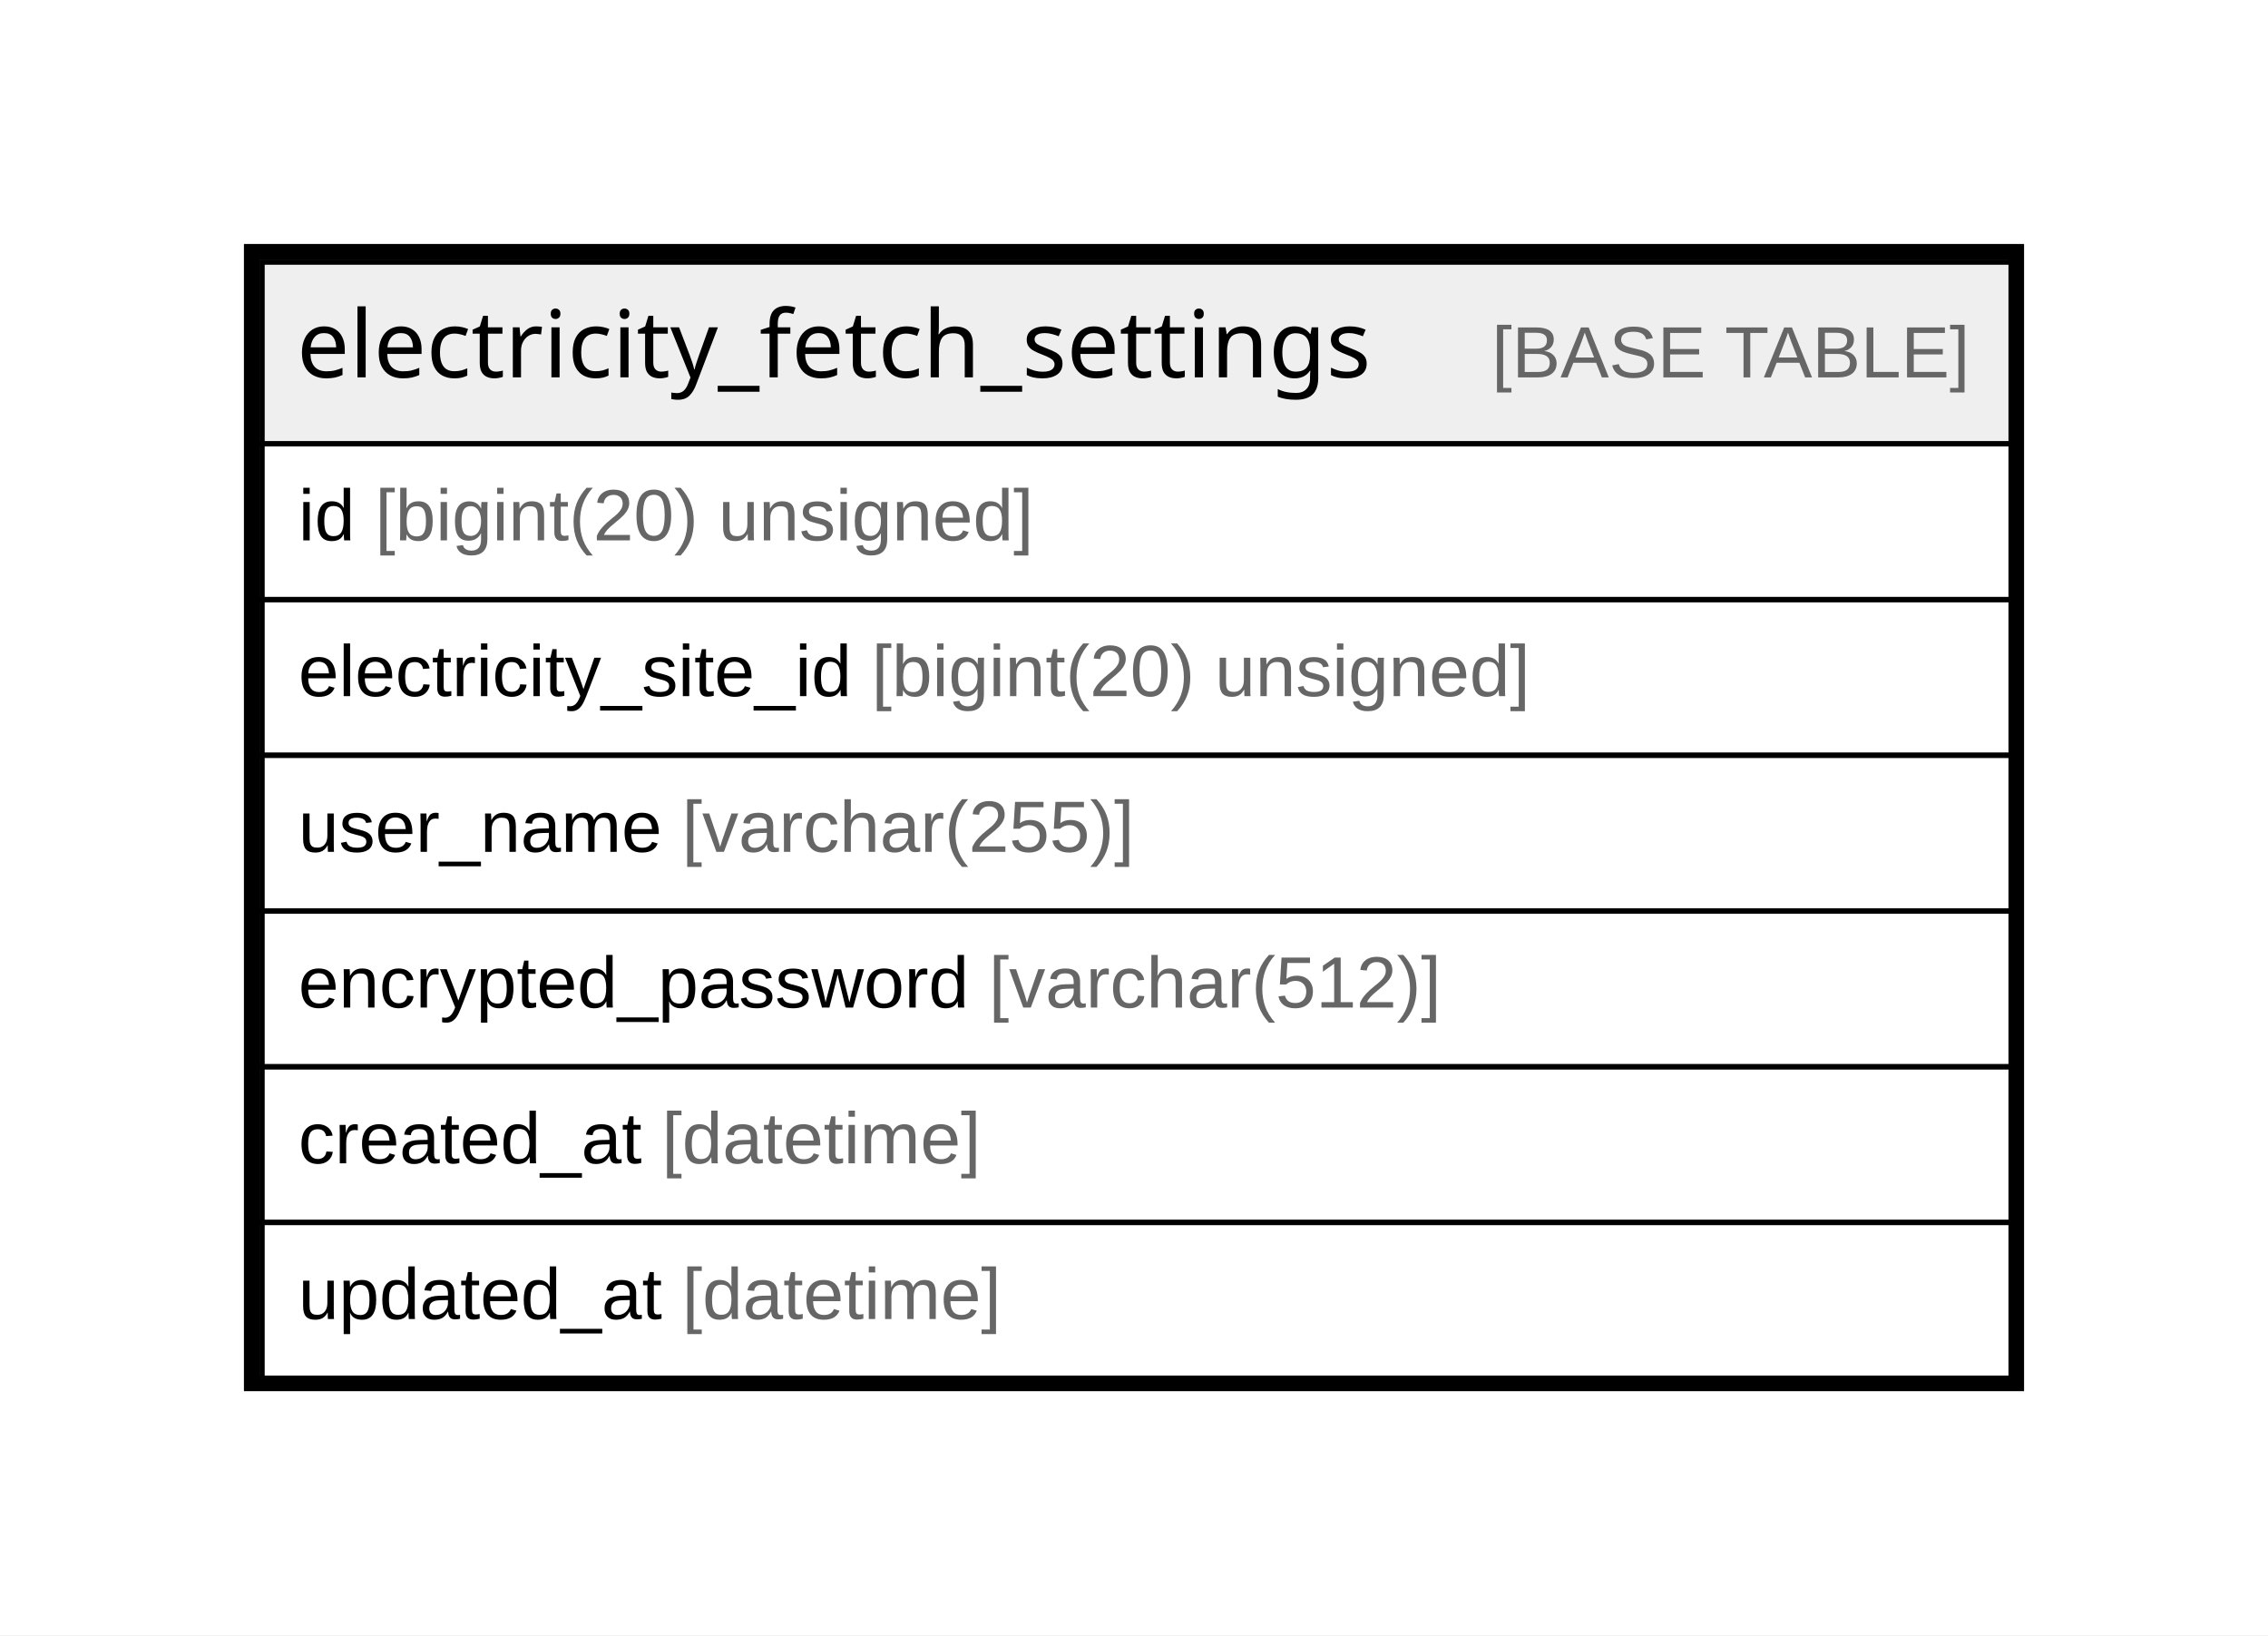
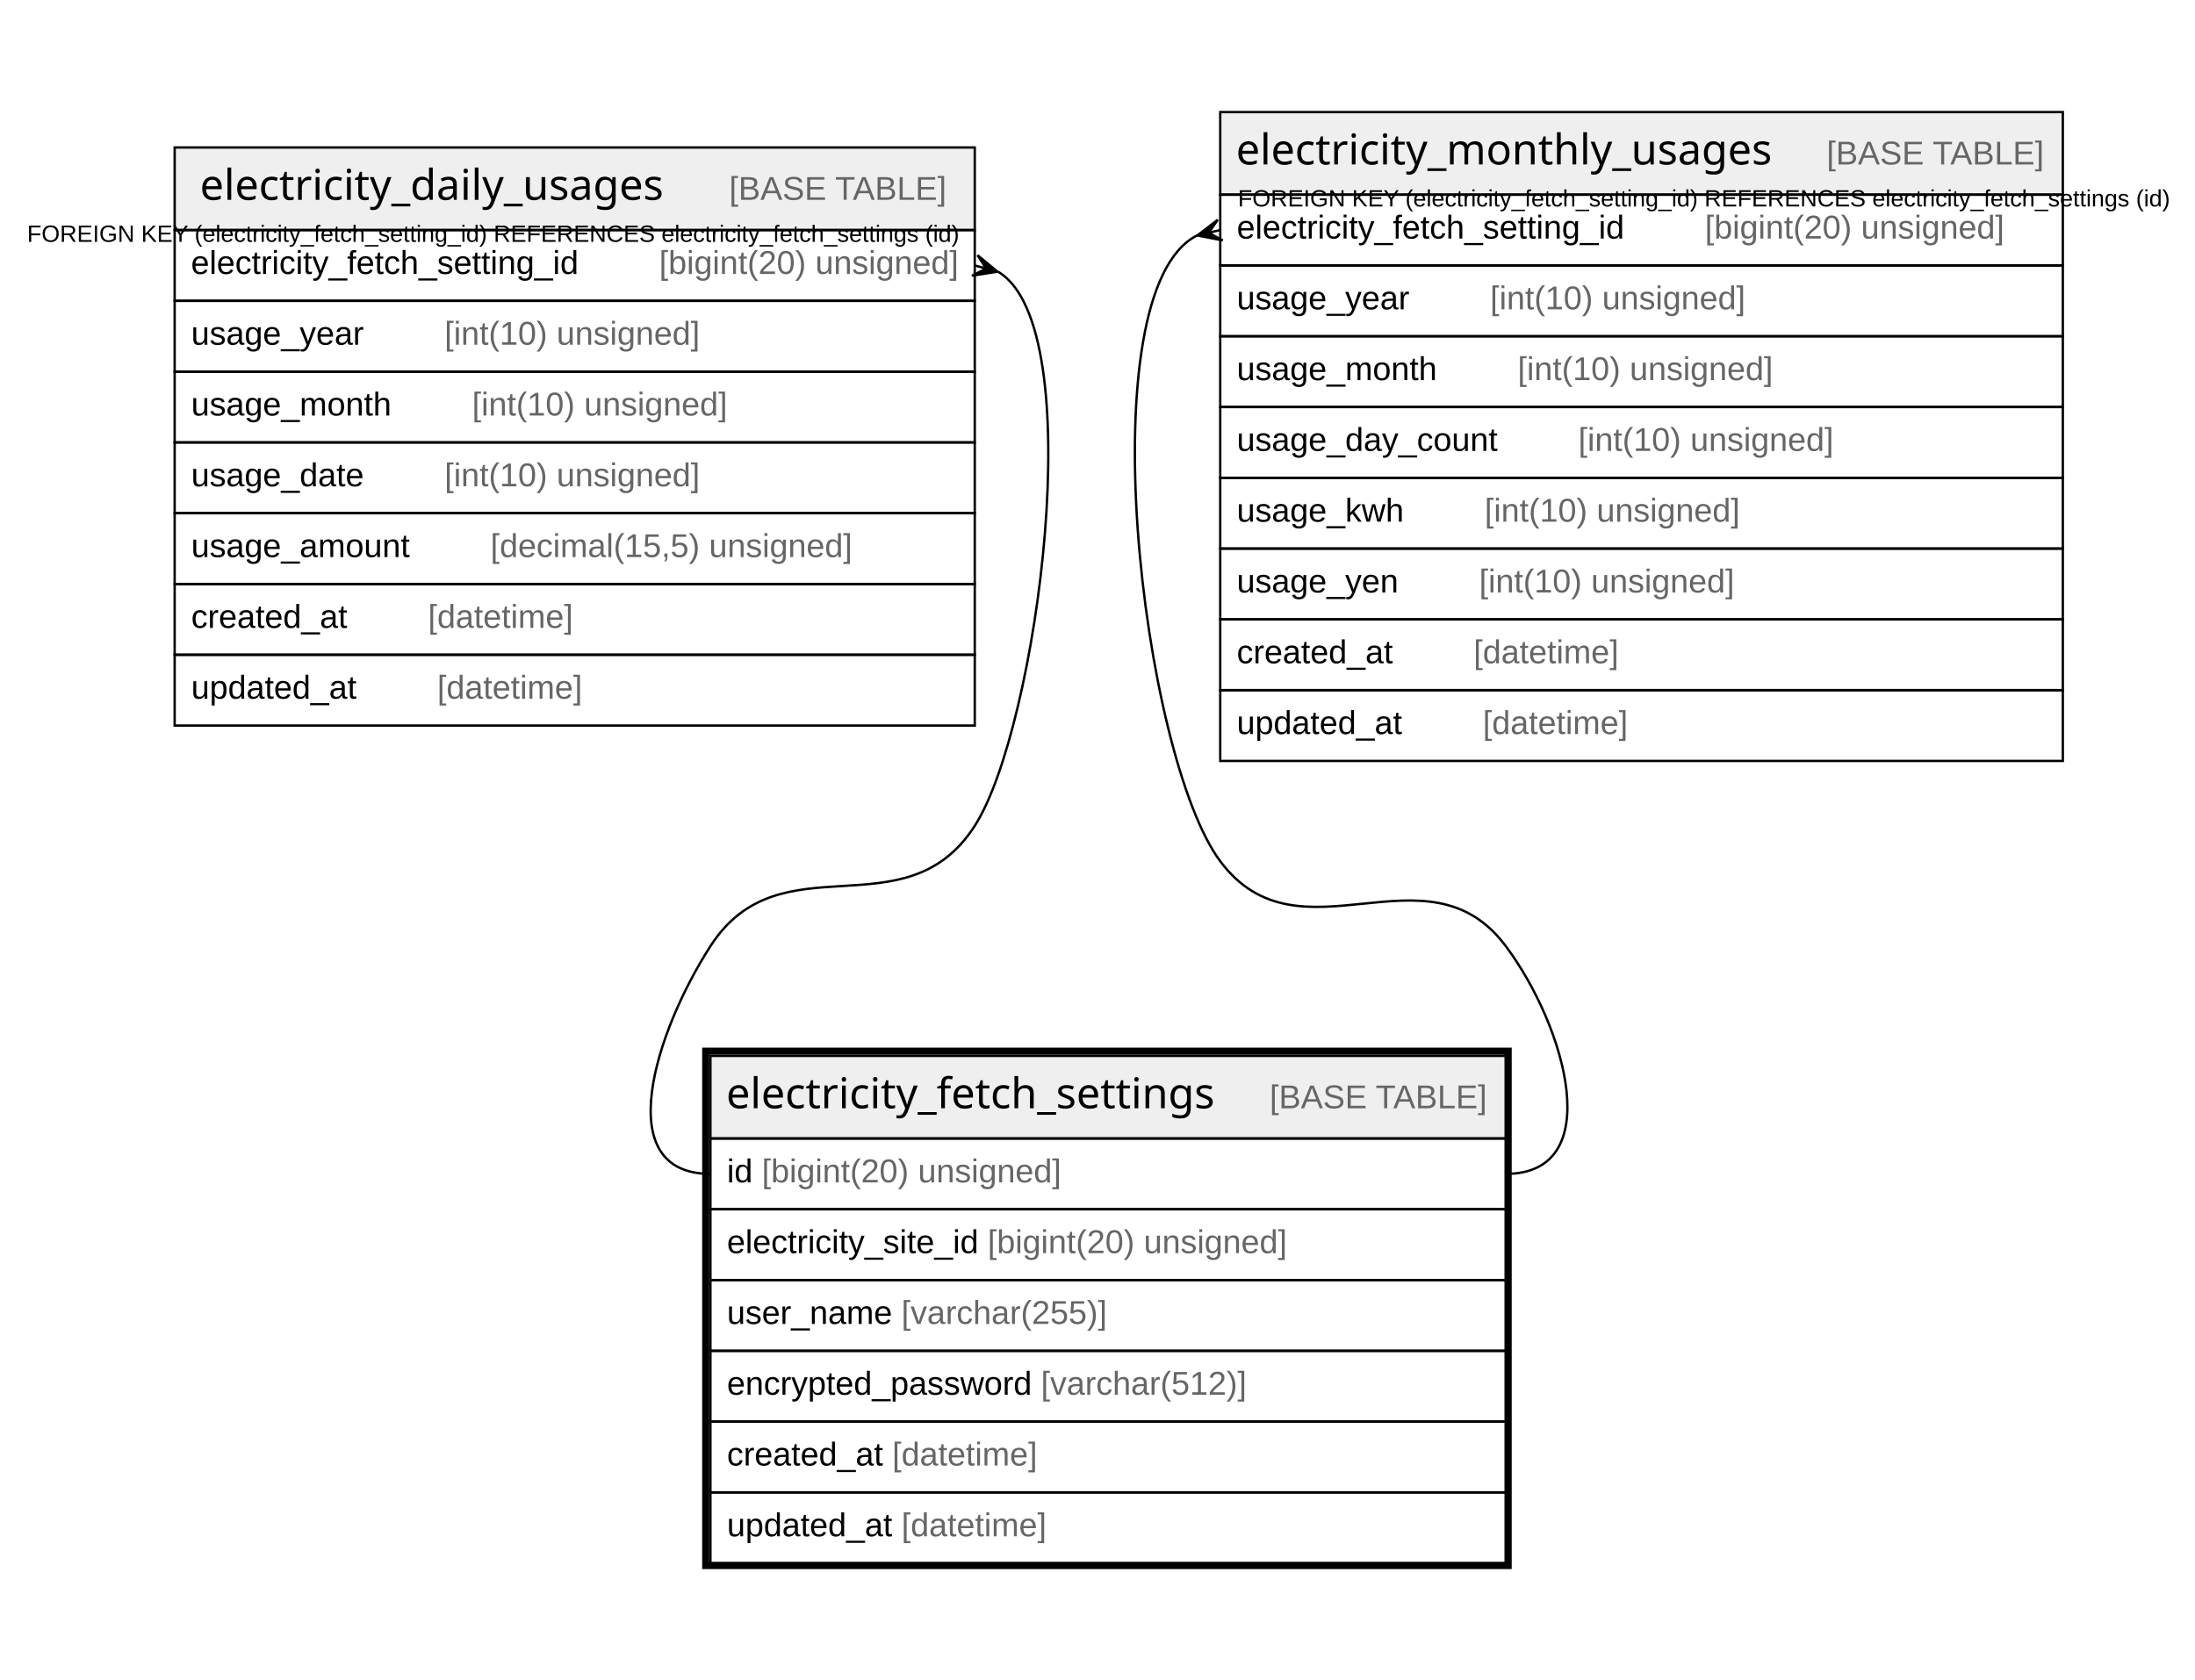
- <svg xmlns="http://www.w3.org/2000/svg" width="437pt" height="315pt" viewBox="0.00 0.00 437.00 315.00">
-   <g id="graph0" class="graph" transform="scale(1 1) rotate(0) translate(4 311)">
-     <polygon fill="#ffffff" stroke="transparent" points="-4,4 -4,-311 433,-311 433,4 -4,4" />
+ <svg xmlns="http://www.w3.org/2000/svg" width="930pt" height="712pt" viewBox="0.00 0.00 930.00 712.00">
+   <g id="graph0" class="graph" transform="scale(1 1) rotate(0) translate(4 708)">
+     <polygon fill="#ffffff" stroke="transparent" points="-4,4 -4,-708 926,-708 926,4 -4,4" />
    <g id="node1" class="node">
-       <polygon fill="#efefef" stroke="transparent" points="46.5,-225.5 46.5,-260.5 383.5,-260.5 383.5,-225.5 46.5,-225.5" />
-       <polygon fill="none" stroke="#000000" points="46.5,-225.5 46.5,-260.5 383.5,-260.5 383.5,-225.5 46.5,-225.5" />
-       <text text-anchor="start" x="53.197" y="-238.3" font-family="Arial Bold" font-size="18.00" fill="#000000">electricity_fetch_settings</text>
-       <text text-anchor="start" x="249.235" y="-238.3" font-family="Arial" font-size="14.00" fill="#000000">    </text>
-       <text text-anchor="start" x="283.44" y="-238.3" font-family="Arial" font-size="14.00" fill="#666666">[BASE TABLE]</text>
-       <polygon fill="none" stroke="#000000" points="46.5,-195.5 46.5,-225.5 383.5,-225.5 383.5,-195.5 46.5,-195.5" />
-       <text text-anchor="start" x="53.5" y="-206.9" font-family="Arial" font-size="14.00" fill="#000000">id </text>
-       <text text-anchor="start" x="68.28" y="-206.9" font-family="Arial" font-size="14.00" fill="#666666">[bigint(20) unsigned]</text>
-       <polygon fill="none" stroke="#000000" points="46.5,-165.5 46.5,-195.5 383.5,-195.5 383.5,-165.5 46.5,-165.5" />
-       <text text-anchor="start" x="53.5" y="-176.9" font-family="Arial" font-size="14.00" fill="#000000">electricity_site_id </text>
-       <text text-anchor="start" x="163.952" y="-176.9" font-family="Arial" font-size="14.00" fill="#666666">[bigint(20) unsigned]</text>
-       <polygon fill="none" stroke="#000000" points="46.5,-135.5 46.5,-165.5 383.5,-165.5 383.5,-135.5 46.5,-135.5" />
-       <text text-anchor="start" x="53.5" y="-146.9" font-family="Arial" font-size="14.00" fill="#000000">user_name </text>
-       <text text-anchor="start" x="127.407" y="-146.9" font-family="Arial" font-size="14.00" fill="#666666">[varchar(255)]</text>
-       <polygon fill="none" stroke="#000000" points="46.5,-105.5 46.5,-135.5 383.5,-135.5 383.5,-105.5 46.5,-105.5" />
-       <text text-anchor="start" x="53.5" y="-116.9" font-family="Arial" font-size="14.00" fill="#000000">encrypted_password </text>
-       <text text-anchor="start" x="186.535" y="-116.9" font-family="Arial" font-size="14.00" fill="#666666">[varchar(512)]</text>
-       <polygon fill="none" stroke="#000000" points="46.5,-75.5 46.5,-105.5 383.5,-105.5 383.5,-75.5 46.5,-75.5" />
-       <text text-anchor="start" x="53.5" y="-86.9" font-family="Arial" font-size="14.00" fill="#000000">created_at </text>
-       <text text-anchor="start" x="123.528" y="-86.9" font-family="Arial" font-size="14.00" fill="#666666">[datetime]</text>
-       <polygon fill="none" stroke="#000000" points="46.5,-45.5 46.5,-75.5 383.5,-75.5 383.5,-45.5 46.5,-45.5" />
-       <text text-anchor="start" x="53.5" y="-56.9" font-family="Arial" font-size="14.00" fill="#000000">updated_at </text>
-       <text text-anchor="start" x="127.433" y="-56.9" font-family="Arial" font-size="14.00" fill="#666666">[datetime]</text>
-       <polygon fill="none" stroke="#000000" stroke-width="3" points="44.5,-44.5 44.5,-262.5 384.5,-262.5 384.5,-44.5 44.5,-44.5" />
+       <polygon fill="#efefef" stroke="transparent" points="297,-225.5 297,-260.5 634,-260.5 634,-225.5 297,-225.5" />
+       <polygon fill="none" stroke="#000000" points="297,-225.5 297,-260.5 634,-260.5 634,-225.5 297,-225.5" />
+       <text text-anchor="start" x="303.697" y="-238.3" font-family="Arial Bold" font-size="18.00" fill="#000000">electricity_fetch_settings</text>
+       <text text-anchor="start" x="499.735" y="-238.3" font-family="Arial" font-size="14.00" fill="#000000">    </text>
+       <text text-anchor="start" x="533.94" y="-238.3" font-family="Arial" font-size="14.00" fill="#666666">[BASE TABLE]</text>
+       <polygon fill="none" stroke="#000000" points="297,-195.5 297,-225.5 634,-225.5 634,-195.5 297,-195.5" />
+       <text text-anchor="start" x="304" y="-206.9" font-family="Arial" font-size="14.00" fill="#000000">id </text>
+       <text text-anchor="start" x="318.78" y="-206.9" font-family="Arial" font-size="14.00" fill="#666666">[bigint(20) unsigned]</text>
+       <polygon fill="none" stroke="#000000" points="297,-165.5 297,-195.5 634,-195.5 634,-165.5 297,-165.5" />
+       <text text-anchor="start" x="304" y="-176.9" font-family="Arial" font-size="14.00" fill="#000000">electricity_site_id </text>
+       <text text-anchor="start" x="414.452" y="-176.9" font-family="Arial" font-size="14.00" fill="#666666">[bigint(20) unsigned]</text>
+       <polygon fill="none" stroke="#000000" points="297,-135.5 297,-165.5 634,-165.5 634,-135.5 297,-135.5" />
+       <text text-anchor="start" x="304" y="-146.9" font-family="Arial" font-size="14.00" fill="#000000">user_name </text>
+       <text text-anchor="start" x="377.907" y="-146.9" font-family="Arial" font-size="14.00" fill="#666666">[varchar(255)]</text>
+       <polygon fill="none" stroke="#000000" points="297,-105.5 297,-135.5 634,-135.5 634,-105.5 297,-105.5" />
+       <text text-anchor="start" x="304" y="-116.9" font-family="Arial" font-size="14.00" fill="#000000">encrypted_password </text>
+       <text text-anchor="start" x="437.035" y="-116.9" font-family="Arial" font-size="14.00" fill="#666666">[varchar(512)]</text>
+       <polygon fill="none" stroke="#000000" points="297,-75.5 297,-105.5 634,-105.5 634,-75.5 297,-75.5" />
+       <text text-anchor="start" x="304" y="-86.9" font-family="Arial" font-size="14.00" fill="#000000">created_at </text>
+       <text text-anchor="start" x="374.028" y="-86.9" font-family="Arial" font-size="14.00" fill="#666666">[datetime]</text>
+       <polygon fill="none" stroke="#000000" points="297,-45.5 297,-75.5 634,-75.5 634,-45.5 297,-45.5" />
+       <text text-anchor="start" x="304" y="-56.9" font-family="Arial" font-size="14.00" fill="#000000">updated_at </text>
+       <text text-anchor="start" x="377.933" y="-56.9" font-family="Arial" font-size="14.00" fill="#666666">[datetime]</text>
+       <polygon fill="none" stroke="#000000" stroke-width="3" points="295,-44.5 295,-262.5 635,-262.5 635,-44.5 295,-44.5" />
+     </g>
+     <g id="node2" class="node">
+       <polygon fill="#efefef" stroke="transparent" points="70,-610.5 70,-645.5 409,-645.5 409,-610.5 70,-610.5" />
+       <polygon fill="none" stroke="#000000" points="70,-610.5 70,-645.5 409,-645.5 409,-610.5 70,-610.5" />
+       <text text-anchor="start" x="80.701" y="-623.3" font-family="Arial Bold" font-size="18.00" fill="#000000">electricity_daily_usages</text>
+       <text text-anchor="start" x="270.731" y="-623.3" font-family="Arial" font-size="14.00" fill="#000000">    </text>
+       <text text-anchor="start" x="304.936" y="-623.3" font-family="Arial" font-size="14.00" fill="#666666">[BASE TABLE]</text>
+       <polygon fill="none" stroke="#000000" points="70,-580.5 70,-610.5 409,-610.5 409,-580.5 70,-580.5" />
+       <text text-anchor="start" x="76.919" y="-591.9" font-family="Arial" font-size="14.00" fill="#000000">electricity_fetch_setting_id    </text>
+       <text text-anchor="start" x="275.269" y="-591.9" font-family="Arial" font-size="14.00" fill="#666666">[bigint(20) unsigned]</text>
+       <polygon fill="none" stroke="#000000" points="70,-550.5 70,-580.5 409,-580.5 409,-550.5 70,-550.5" />
+       <text text-anchor="start" x="77" y="-561.9" font-family="Arial" font-size="14.00" fill="#000000">usage_year    </text>
+       <text text-anchor="start" x="184.344" y="-561.9" font-family="Arial" font-size="14.00" fill="#666666">[int(10) unsigned]</text>
+       <polygon fill="none" stroke="#000000" points="70,-520.5 70,-550.5 409,-550.5 409,-520.5 70,-520.5" />
+       <text text-anchor="start" x="77" y="-531.9" font-family="Arial" font-size="14.00" fill="#000000">usage_month    </text>
+       <text text-anchor="start" x="196.017" y="-531.9" font-family="Arial" font-size="14.00" fill="#666666">[int(10) unsigned]</text>
+       <polygon fill="none" stroke="#000000" points="70,-490.5 70,-520.5 409,-520.5 409,-490.5 70,-490.5" />
+       <text text-anchor="start" x="77" y="-501.9" font-family="Arial" font-size="14.00" fill="#000000">usage_date    </text>
+       <text text-anchor="start" x="184.356" y="-501.9" font-family="Arial" font-size="14.00" fill="#666666">[int(10) unsigned]</text>
+       <polygon fill="none" stroke="#000000" points="70,-460.5 70,-490.5 409,-490.5 409,-460.5 70,-460.5" />
+       <text text-anchor="start" x="77" y="-471.9" font-family="Arial" font-size="14.00" fill="#000000">usage_amount    </text>
+       <text text-anchor="start" x="203.799" y="-471.9" font-family="Arial" font-size="14.00" fill="#666666">[decimal(15,5) unsigned]</text>
+       <polygon fill="none" stroke="#000000" points="70,-430.5 70,-460.5 409,-460.5 409,-430.5 70,-430.5" />
+       <text text-anchor="start" x="77" y="-441.9" font-family="Arial" font-size="14.00" fill="#000000">created_at    </text>
+       <text text-anchor="start" x="177.342" y="-441.9" font-family="Arial" font-size="14.00" fill="#666666">[datetime]</text>
+       <polygon fill="none" stroke="#000000" points="70,-400.5 70,-430.5 409,-430.5 409,-400.5 70,-400.5" />
+       <text text-anchor="start" x="77" y="-411.9" font-family="Arial" font-size="14.00" fill="#000000">updated_at    </text>
+       <text text-anchor="start" x="181.247" y="-411.9" font-family="Arial" font-size="14.00" fill="#666666">[datetime]</text>
+     </g>
+     <g id="edge1" class="edge">
+       <path fill="none" stroke="#000000" d="M419.016,-592.755C458.351,-569.078 435.55,-399.263 409,-358 379.404,-312.003 326.596,-352.997 297,-307 273.793,-270.932 254.111,-210.5 297,-210.5" />
+       <polygon fill="#000000" stroke="#000000" points="418.644,-592.856 407.81,-591.16 413.822,-594.178 409,-595.5 409,-595.5 409,-595.5 413.822,-594.178 410.19,-599.84 418.644,-592.856 418.644,-592.856" />
+       <text text-anchor="start" x="7.482" y="-605.5" font-family="Arial" font-size="10.00" fill="#000000">FOREIGN KEY (electricity_fetch_setting_id) REFERENCES electricity_fetch_settings (id)</text>
+     </g>
+     <g id="node3" class="node">
+       <polygon fill="#efefef" stroke="transparent" points="513,-625.5 513,-660.5 870,-660.5 870,-625.5 513,-625.5" />
+       <polygon fill="none" stroke="#000000" points="513,-625.5 513,-660.5 870,-660.5 870,-625.5 513,-625.5" />
+       <text text-anchor="start" x="519.698" y="-638.3" font-family="Arial Bold" font-size="18.00" fill="#000000">electricity_monthly_usages</text>
+       <text text-anchor="start" x="735.734" y="-638.3" font-family="Arial" font-size="14.00" fill="#000000">    </text>
+       <text text-anchor="start" x="769.939" y="-638.3" font-family="Arial" font-size="14.00" fill="#666666">[BASE TABLE]</text>
+       <polygon fill="none" stroke="#000000" points="513,-595.5 513,-625.5 870,-625.5 870,-595.5 513,-595.5" />
+       <text text-anchor="start" x="520" y="-606.9" font-family="Arial" font-size="14.00" fill="#000000">electricity_fetch_setting_id    </text>
+       <text text-anchor="start" x="718.351" y="-606.9" font-family="Arial" font-size="14.00" fill="#666666">[bigint(20) unsigned]</text>
+       <polygon fill="none" stroke="#000000" points="513,-565.5 513,-595.5 870,-595.5 870,-565.5 513,-565.5" />
+       <text text-anchor="start" x="520" y="-576.9" font-family="Arial" font-size="14.00" fill="#000000">usage_year    </text>
+       <text text-anchor="start" x="627.344" y="-576.9" font-family="Arial" font-size="14.00" fill="#666666">[int(10) unsigned]</text>
+       <polygon fill="none" stroke="#000000" points="513,-535.5 513,-565.5 870,-565.5 870,-535.5 513,-535.5" />
+       <text text-anchor="start" x="520" y="-546.9" font-family="Arial" font-size="14.00" fill="#000000">usage_month    </text>
+       <text text-anchor="start" x="639.017" y="-546.9" font-family="Arial" font-size="14.00" fill="#666666">[int(10) unsigned]</text>
+       <polygon fill="none" stroke="#000000" points="513,-505.5 513,-535.5 870,-535.5 870,-505.5 513,-505.5" />
+       <text text-anchor="start" x="520" y="-516.9" font-family="Arial" font-size="14.00" fill="#000000">usage_day_count    </text>
+       <text text-anchor="start" x="664.704" y="-516.9" font-family="Arial" font-size="14.00" fill="#666666">[int(10) unsigned]</text>
+       <polygon fill="none" stroke="#000000" points="513,-475.5 513,-505.5 870,-505.5 870,-475.5 513,-475.5" />
+       <text text-anchor="start" x="520" y="-486.9" font-family="Arial" font-size="14.00" fill="#000000">usage_kwh    </text>
+       <text text-anchor="start" x="625.007" y="-486.9" font-family="Arial" font-size="14.00" fill="#666666">[int(10) unsigned]</text>
+       <polygon fill="none" stroke="#000000" points="513,-445.5 513,-475.5 870,-475.5 870,-445.5 513,-445.5" />
+       <text text-anchor="start" x="520" y="-456.9" font-family="Arial" font-size="14.00" fill="#000000">usage_yen    </text>
+       <text text-anchor="start" x="622.683" y="-456.9" font-family="Arial" font-size="14.00" fill="#666666">[int(10) unsigned]</text>
+       <polygon fill="none" stroke="#000000" points="513,-415.5 513,-445.5 870,-445.5 870,-415.5 513,-415.5" />
+       <text text-anchor="start" x="520" y="-426.9" font-family="Arial" font-size="14.00" fill="#000000">created_at    </text>
+       <text text-anchor="start" x="620.342" y="-426.9" font-family="Arial" font-size="14.00" fill="#666666">[datetime]</text>
+       <polygon fill="none" stroke="#000000" points="513,-385.5 513,-415.5 870,-415.5 870,-385.5 513,-385.5" />
+       <text text-anchor="start" x="520" y="-396.9" font-family="Arial" font-size="14.00" fill="#000000">updated_at    </text>
+       <text text-anchor="start" x="624.247" y="-396.9" font-family="Arial" font-size="14.00" fill="#666666">[datetime]</text>
+     </g>
+     <g id="edge2" class="edge">
+       <path fill="none" stroke="#000000" d="M503.103,-608.169C456.493,-584.509 479.613,-387.766 513,-343 546.543,-298.024 600.457,-351.976 634,-307 659.641,-272.62 676.889,-210.5 634,-210.5" />
+       <polygon fill="#000000" stroke="#000000" points="503.266,-608.207 511.968,-614.88 508.133,-609.354 513,-610.5 513,-610.5 513,-610.5 508.133,-609.354 514.032,-606.12 503.266,-608.207 503.266,-608.207" />
+       <text text-anchor="start" x="520.482" y="-620.5" font-family="Arial" font-size="10.00" fill="#000000">FOREIGN KEY (electricity_fetch_setting_id) REFERENCES electricity_fetch_settings (id)</text>
    </g>
  </g>
</svg>
